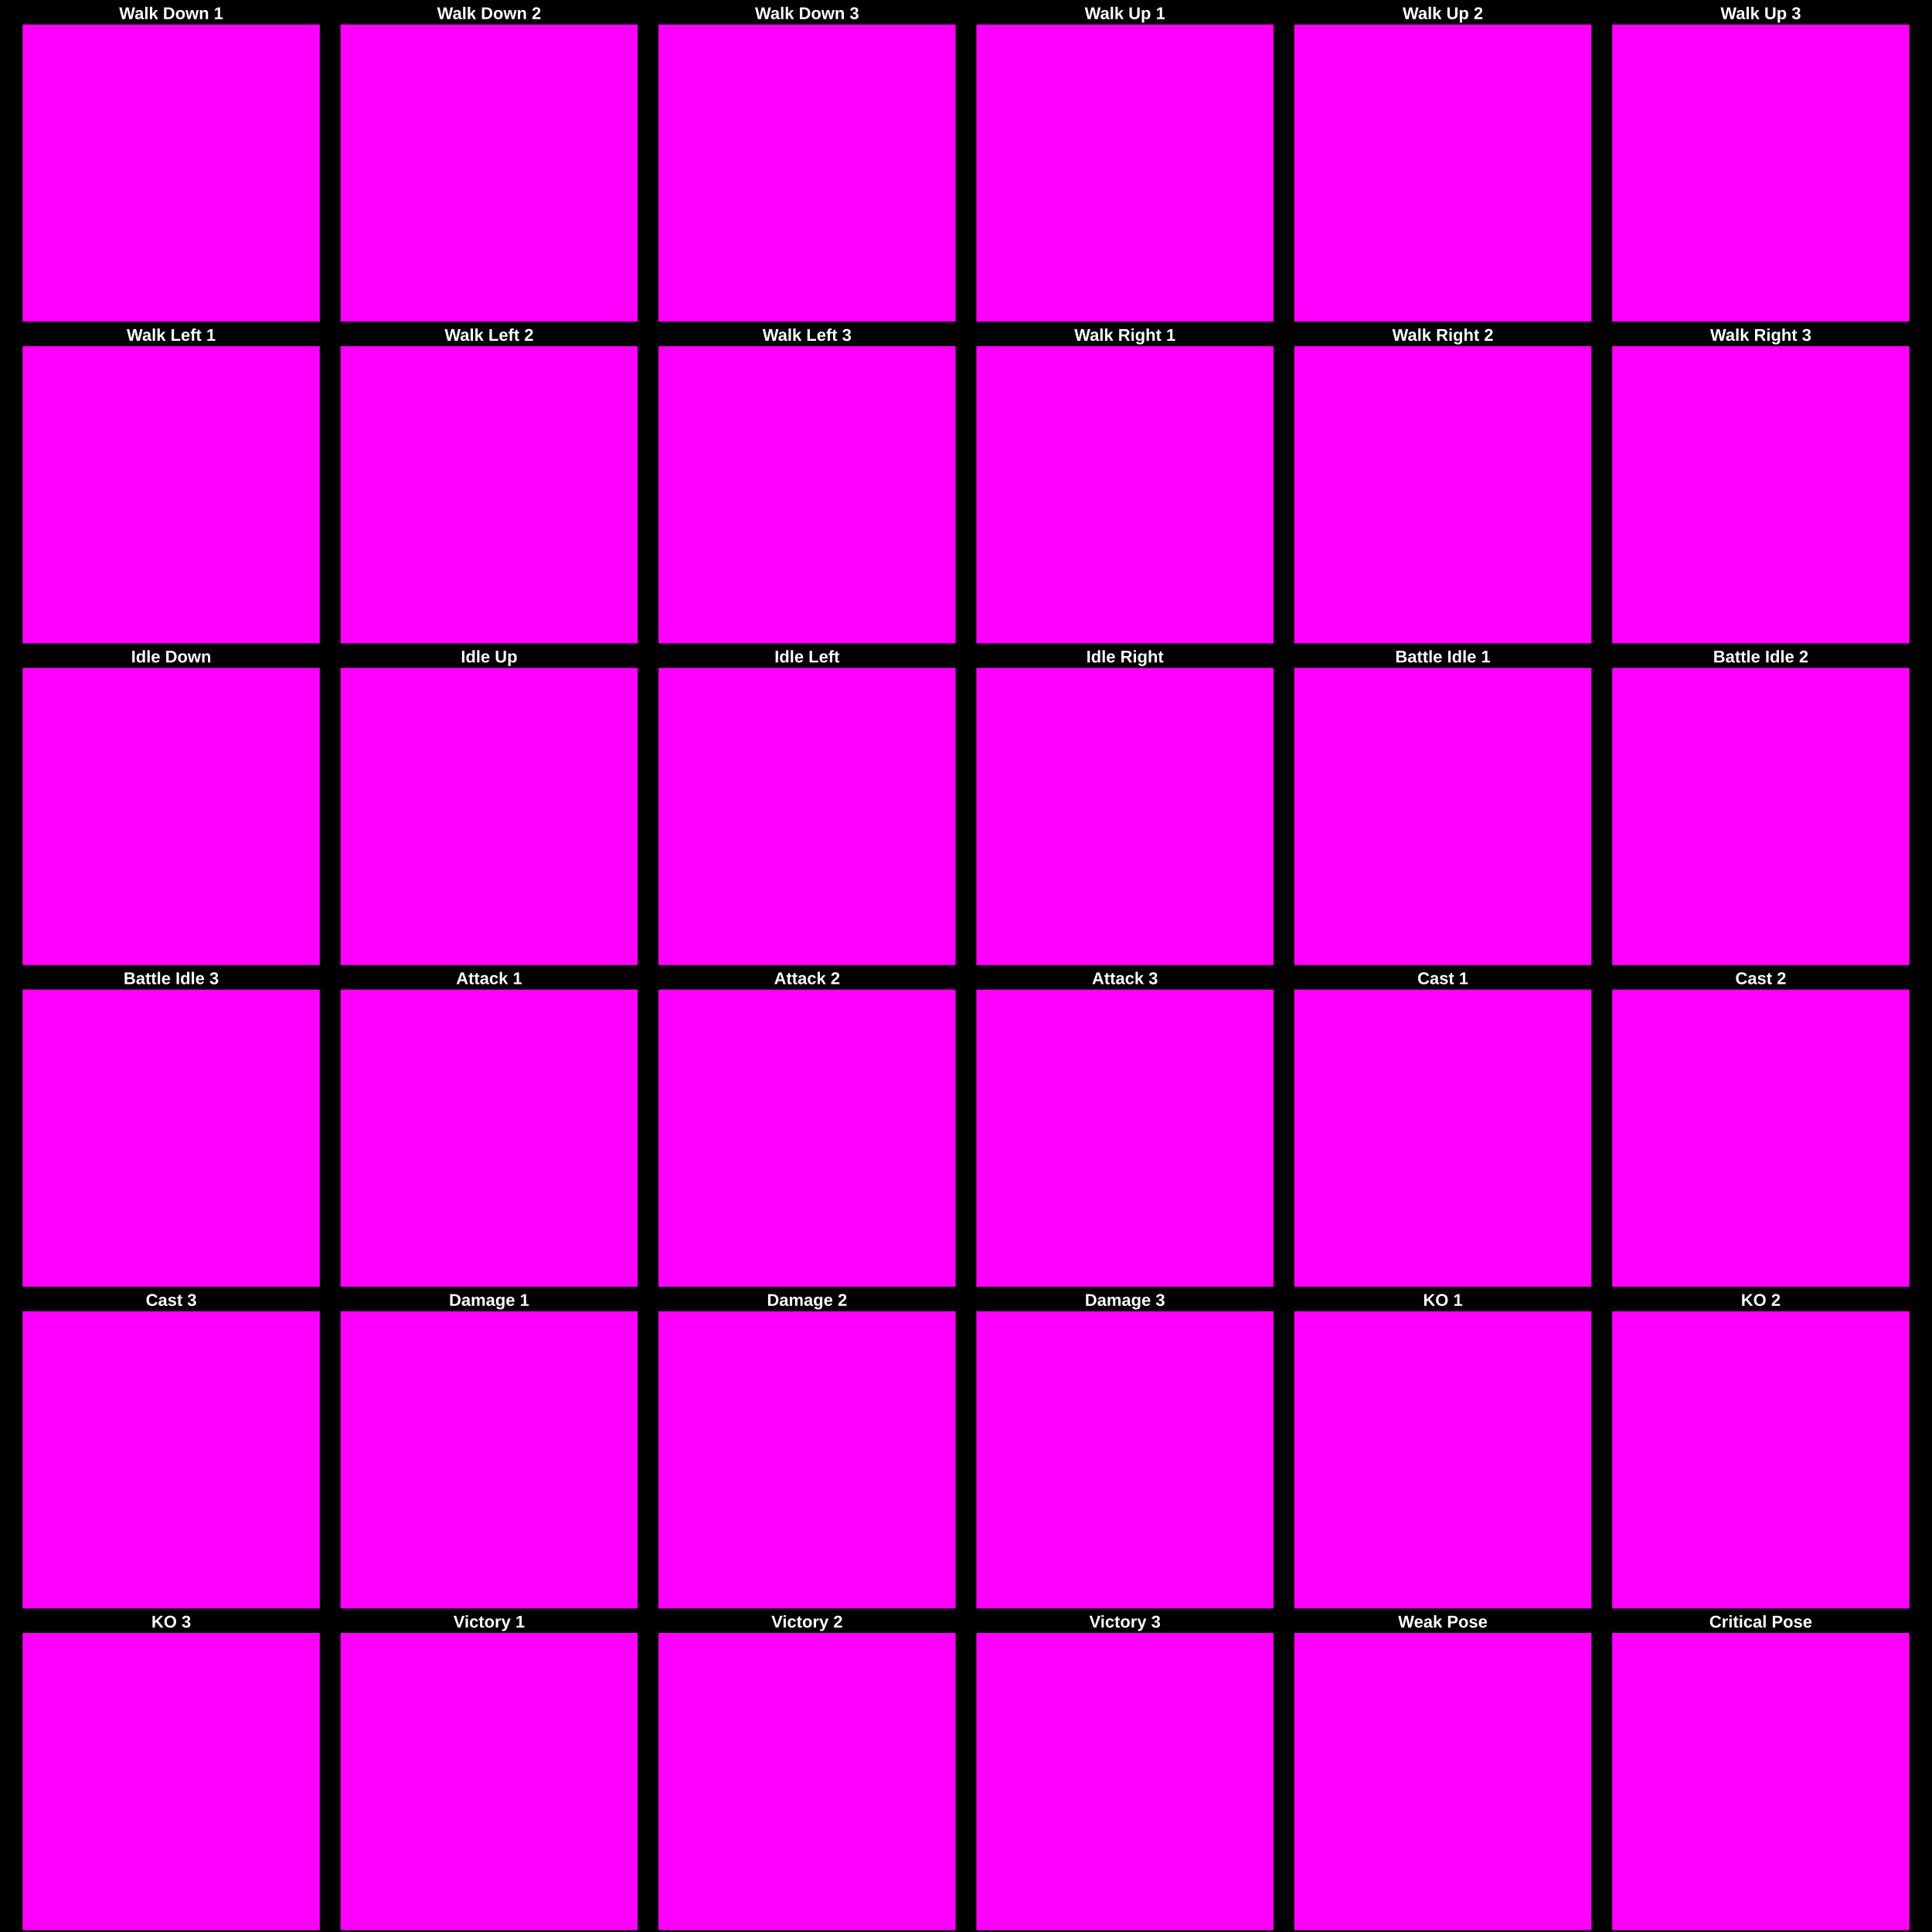
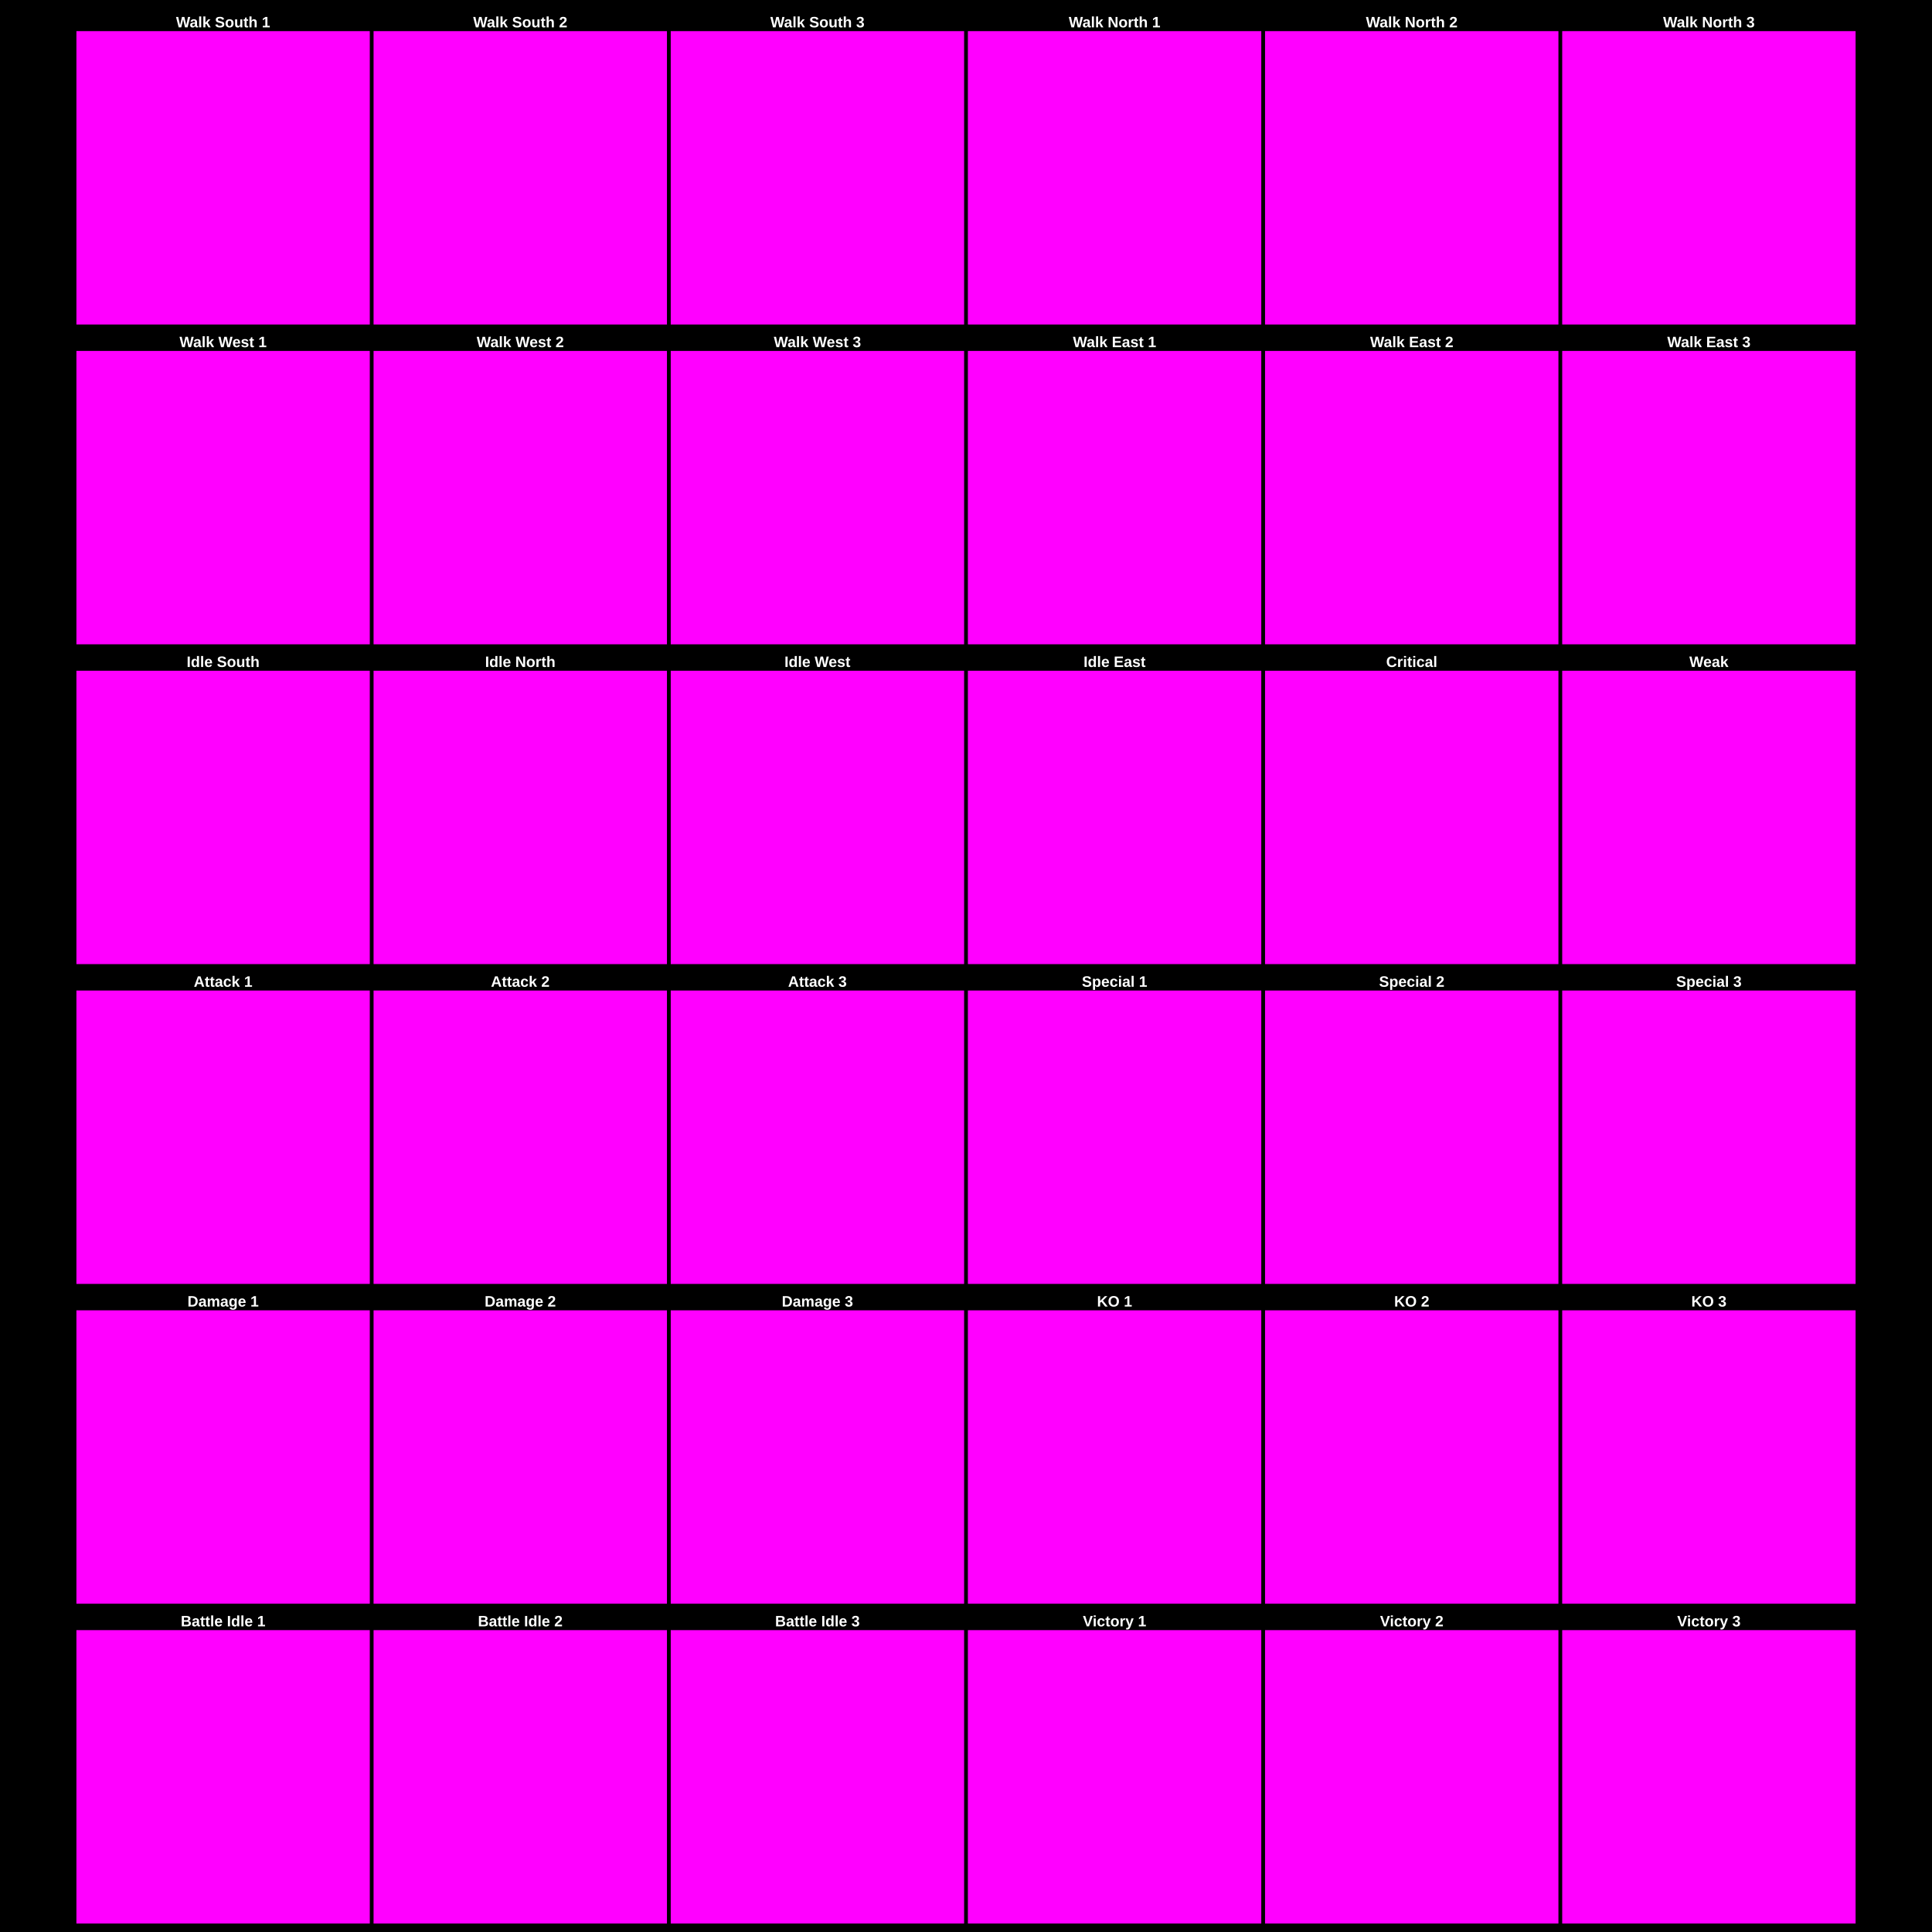
- <svg xmlns="http://www.w3.org/2000/svg" width="2048" height="2048">
-   <rect width="2048" height="2048" fill="#000" />
-   <rect x="24" y="2" width="315" height="24" fill="#000" />
-   <text x="181.5" y="14" fill="#fff" font-size="18" font-weight="bold" font-family="Arial" text-anchor="middle" dominant-baseline="central">Walk Down 1</text>
-   <rect x="24" y="26" width="315" height="315" fill="#f0f" />
-   <rect x="361" y="2" width="315" height="24" fill="#000" />
-   <text x="518.5" y="14" fill="#fff" font-size="18" font-weight="bold" font-family="Arial" text-anchor="middle" dominant-baseline="central">Walk Down 2</text>
-   <rect x="361" y="26" width="315" height="315" fill="#f0f" />
-   <rect x="698" y="2" width="315" height="24" fill="#000" />
-   <text x="855.5" y="14" fill="#fff" font-size="18" font-weight="bold" font-family="Arial" text-anchor="middle" dominant-baseline="central">Walk Down 3</text>
-   <rect x="698" y="26" width="315" height="315" fill="#f0f" />
-   <rect x="1035" y="2" width="315" height="24" fill="#000" />
-   <text x="1192.5" y="14" fill="#fff" font-size="18" font-weight="bold" font-family="Arial" text-anchor="middle" dominant-baseline="central">Walk Up 1</text>
-   <rect x="1035" y="26" width="315" height="315" fill="#f0f" />
-   <rect x="1372" y="2" width="315" height="24" fill="#000" />
-   <text x="1529.5" y="14" fill="#fff" font-size="18" font-weight="bold" font-family="Arial" text-anchor="middle" dominant-baseline="central">Walk Up 2</text>
-   <rect x="1372" y="26" width="315" height="315" fill="#f0f" />
-   <rect x="1709" y="2" width="315" height="24" fill="#000" />
-   <text x="1866.5" y="14" fill="#fff" font-size="18" font-weight="bold" font-family="Arial" text-anchor="middle" dominant-baseline="central">Walk Up 3</text>
-   <rect x="1709" y="26" width="315" height="315" fill="#f0f" />
-   <rect x="24" y="343" width="315" height="24" fill="#000" />
-   <text x="181.5" y="355" fill="#fff" font-size="18" font-weight="bold" font-family="Arial" text-anchor="middle" dominant-baseline="central">Walk Left 1</text>
-   <rect x="24" y="367" width="315" height="315" fill="#f0f" />
-   <rect x="361" y="343" width="315" height="24" fill="#000" />
-   <text x="518.5" y="355" fill="#fff" font-size="18" font-weight="bold" font-family="Arial" text-anchor="middle" dominant-baseline="central">Walk Left 2</text>
-   <rect x="361" y="367" width="315" height="315" fill="#f0f" />
-   <rect x="698" y="343" width="315" height="24" fill="#000" />
-   <text x="855.5" y="355" fill="#fff" font-size="18" font-weight="bold" font-family="Arial" text-anchor="middle" dominant-baseline="central">Walk Left 3</text>
-   <rect x="698" y="367" width="315" height="315" fill="#f0f" />
-   <rect x="1035" y="343" width="315" height="24" fill="#000" />
-   <text x="1192.5" y="355" fill="#fff" font-size="18" font-weight="bold" font-family="Arial" text-anchor="middle" dominant-baseline="central">Walk Right 1</text>
-   <rect x="1035" y="367" width="315" height="315" fill="#f0f" />
-   <rect x="1372" y="343" width="315" height="24" fill="#000" />
-   <text x="1529.5" y="355" fill="#fff" font-size="18" font-weight="bold" font-family="Arial" text-anchor="middle" dominant-baseline="central">Walk Right 2</text>
-   <rect x="1372" y="367" width="315" height="315" fill="#f0f" />
-   <rect x="1709" y="343" width="315" height="24" fill="#000" />
-   <text x="1866.5" y="355" fill="#fff" font-size="18" font-weight="bold" font-family="Arial" text-anchor="middle" dominant-baseline="central">Walk Right 3</text>
-   <rect x="1709" y="367" width="315" height="315" fill="#f0f" />
-   <rect x="24" y="684" width="315" height="24" fill="#000" />
-   <text x="181.5" y="696" fill="#fff" font-size="18" font-weight="bold" font-family="Arial" text-anchor="middle" dominant-baseline="central">Idle Down</text>
-   <rect x="24" y="708" width="315" height="315" fill="#f0f" />
-   <rect x="361" y="684" width="315" height="24" fill="#000" />
-   <text x="518.5" y="696" fill="#fff" font-size="18" font-weight="bold" font-family="Arial" text-anchor="middle" dominant-baseline="central">Idle Up</text>
-   <rect x="361" y="708" width="315" height="315" fill="#f0f" />
-   <rect x="698" y="684" width="315" height="24" fill="#000" />
-   <text x="855.5" y="696" fill="#fff" font-size="18" font-weight="bold" font-family="Arial" text-anchor="middle" dominant-baseline="central">Idle Left</text>
-   <rect x="698" y="708" width="315" height="315" fill="#f0f" />
-   <rect x="1035" y="684" width="315" height="24" fill="#000" />
-   <text x="1192.5" y="696" fill="#fff" font-size="18" font-weight="bold" font-family="Arial" text-anchor="middle" dominant-baseline="central">Idle Right</text>
-   <rect x="1035" y="708" width="315" height="315" fill="#f0f" />
-   <rect x="1372" y="684" width="315" height="24" fill="#000" />
-   <text x="1529.5" y="696" fill="#fff" font-size="18" font-weight="bold" font-family="Arial" text-anchor="middle" dominant-baseline="central">Battle Idle 1</text>
-   <rect x="1372" y="708" width="315" height="315" fill="#f0f" />
-   <rect x="1709" y="684" width="315" height="24" fill="#000" />
-   <text x="1866.5" y="696" fill="#fff" font-size="18" font-weight="bold" font-family="Arial" text-anchor="middle" dominant-baseline="central">Battle Idle 2</text>
-   <rect x="1709" y="708" width="315" height="315" fill="#f0f" />
-   <rect x="24" y="1025" width="315" height="24" fill="#000" />
-   <text x="181.5" y="1037" fill="#fff" font-size="18" font-weight="bold" font-family="Arial" text-anchor="middle" dominant-baseline="central">Battle Idle 3</text>
-   <rect x="24" y="1049" width="315" height="315" fill="#f0f" />
-   <rect x="361" y="1025" width="315" height="24" fill="#000" />
-   <text x="518.5" y="1037" fill="#fff" font-size="18" font-weight="bold" font-family="Arial" text-anchor="middle" dominant-baseline="central">Attack 1</text>
-   <rect x="361" y="1049" width="315" height="315" fill="#f0f" />
-   <rect x="698" y="1025" width="315" height="24" fill="#000" />
-   <text x="855.5" y="1037" fill="#fff" font-size="18" font-weight="bold" font-family="Arial" text-anchor="middle" dominant-baseline="central">Attack 2</text>
-   <rect x="698" y="1049" width="315" height="315" fill="#f0f" />
-   <rect x="1035" y="1025" width="315" height="24" fill="#000" />
-   <text x="1192.5" y="1037" fill="#fff" font-size="18" font-weight="bold" font-family="Arial" text-anchor="middle" dominant-baseline="central">Attack 3</text>
-   <rect x="1035" y="1049" width="315" height="315" fill="#f0f" />
-   <rect x="1372" y="1025" width="315" height="24" fill="#000" />
-   <text x="1529.5" y="1037" fill="#fff" font-size="18" font-weight="bold" font-family="Arial" text-anchor="middle" dominant-baseline="central">Cast 1</text>
-   <rect x="1372" y="1049" width="315" height="315" fill="#f0f" />
-   <rect x="1709" y="1025" width="315" height="24" fill="#000" />
-   <text x="1866.5" y="1037" fill="#fff" font-size="18" font-weight="bold" font-family="Arial" text-anchor="middle" dominant-baseline="central">Cast 2</text>
-   <rect x="1709" y="1049" width="315" height="315" fill="#f0f" />
-   <rect x="24" y="1366" width="315" height="24" fill="#000" />
-   <text x="181.5" y="1378" fill="#fff" font-size="18" font-weight="bold" font-family="Arial" text-anchor="middle" dominant-baseline="central">Cast 3</text>
-   <rect x="24" y="1390" width="315" height="315" fill="#f0f" />
-   <rect x="361" y="1366" width="315" height="24" fill="#000" />
-   <text x="518.5" y="1378" fill="#fff" font-size="18" font-weight="bold" font-family="Arial" text-anchor="middle" dominant-baseline="central">Damage 1</text>
-   <rect x="361" y="1390" width="315" height="315" fill="#f0f" />
-   <rect x="698" y="1366" width="315" height="24" fill="#000" />
-   <text x="855.5" y="1378" fill="#fff" font-size="18" font-weight="bold" font-family="Arial" text-anchor="middle" dominant-baseline="central">Damage 2</text>
-   <rect x="698" y="1390" width="315" height="315" fill="#f0f" />
-   <rect x="1035" y="1366" width="315" height="24" fill="#000" />
-   <text x="1192.5" y="1378" fill="#fff" font-size="18" font-weight="bold" font-family="Arial" text-anchor="middle" dominant-baseline="central">Damage 3</text>
-   <rect x="1035" y="1390" width="315" height="315" fill="#f0f" />
-   <rect x="1372" y="1366" width="315" height="24" fill="#000" />
-   <text x="1529.5" y="1378" fill="#fff" font-size="18" font-weight="bold" font-family="Arial" text-anchor="middle" dominant-baseline="central">KO 1</text>
-   <rect x="1372" y="1390" width="315" height="315" fill="#f0f" />
-   <rect x="1709" y="1366" width="315" height="24" fill="#000" />
-   <text x="1866.5" y="1378" fill="#fff" font-size="18" font-weight="bold" font-family="Arial" text-anchor="middle" dominant-baseline="central">KO 2</text>
-   <rect x="1709" y="1390" width="315" height="315" fill="#f0f" />
-   <rect x="24" y="1707" width="315" height="24" fill="#000" />
-   <text x="181.5" y="1719" fill="#fff" font-size="18" font-weight="bold" font-family="Arial" text-anchor="middle" dominant-baseline="central">KO 3</text>
-   <rect x="24" y="1731" width="315" height="315" fill="#f0f" />
-   <rect x="361" y="1707" width="315" height="24" fill="#000" />
-   <text x="518.5" y="1719" fill="#fff" font-size="18" font-weight="bold" font-family="Arial" text-anchor="middle" dominant-baseline="central">Victory 1</text>
-   <rect x="361" y="1731" width="315" height="315" fill="#f0f" />
-   <rect x="698" y="1707" width="315" height="24" fill="#000" />
-   <text x="855.5" y="1719" fill="#fff" font-size="18" font-weight="bold" font-family="Arial" text-anchor="middle" dominant-baseline="central">Victory 2</text>
-   <rect x="698" y="1731" width="315" height="315" fill="#f0f" />
-   <rect x="1035" y="1707" width="315" height="24" fill="#000" />
-   <text x="1192.5" y="1719" fill="#fff" font-size="18" font-weight="bold" font-family="Arial" text-anchor="middle" dominant-baseline="central">Victory 3</text>
-   <rect x="1035" y="1731" width="315" height="315" fill="#f0f" />
-   <rect x="1372" y="1707" width="315" height="24" fill="#000" />
-   <text x="1529.5" y="1719" fill="#fff" font-size="18" font-weight="bold" font-family="Arial" text-anchor="middle" dominant-baseline="central">Weak Pose</text>
-   <rect x="1372" y="1731" width="315" height="315" fill="#f0f" />
-   <rect x="1709" y="1707" width="315" height="24" fill="#000" />
-   <text x="1866.5" y="1719" fill="#fff" font-size="18" font-weight="bold" font-family="Arial" text-anchor="middle" dominant-baseline="central">Critical Pose</text>
-   <rect x="1709" y="1731" width="315" height="315" fill="#f0f" />
+ <svg xmlns="http://www.w3.org/2000/svg" width="2048" height="2048" viewBox="0 0 2048 2048">
+   <rect width="2048" height="2048" fill="#000000" />
+   <rect x="81" y="9" width="311" height="24" fill="#000000" />
+   <text x="236.5" y="29" fill="#FFFFFF" font-family="Arial,Helvetica,sans-serif" font-size="16" font-weight="bold" text-anchor="middle">Walk South 1</text>
+   <rect x="81" y="33" width="311" height="311" fill="#FF00FF" />
+   <rect x="396" y="9" width="311" height="24" fill="#000000" />
+   <text x="551.5" y="29" fill="#FFFFFF" font-family="Arial,Helvetica,sans-serif" font-size="16" font-weight="bold" text-anchor="middle">Walk South 2</text>
+   <rect x="396" y="33" width="311" height="311" fill="#FF00FF" />
+   <rect x="711" y="9" width="311" height="24" fill="#000000" />
+   <text x="866.5" y="29" fill="#FFFFFF" font-family="Arial,Helvetica,sans-serif" font-size="16" font-weight="bold" text-anchor="middle">Walk South 3</text>
+   <rect x="711" y="33" width="311" height="311" fill="#FF00FF" />
+   <rect x="1026" y="9" width="311" height="24" fill="#000000" />
+   <text x="1181.5" y="29" fill="#FFFFFF" font-family="Arial,Helvetica,sans-serif" font-size="16" font-weight="bold" text-anchor="middle">Walk North 1</text>
+   <rect x="1026" y="33" width="311" height="311" fill="#FF00FF" />
+   <rect x="1341" y="9" width="311" height="24" fill="#000000" />
+   <text x="1496.5" y="29" fill="#FFFFFF" font-family="Arial,Helvetica,sans-serif" font-size="16" font-weight="bold" text-anchor="middle">Walk North 2</text>
+   <rect x="1341" y="33" width="311" height="311" fill="#FF00FF" />
+   <rect x="1656" y="9" width="311" height="24" fill="#000000" />
+   <text x="1811.5" y="29" fill="#FFFFFF" font-family="Arial,Helvetica,sans-serif" font-size="16" font-weight="bold" text-anchor="middle">Walk North 3</text>
+   <rect x="1656" y="33" width="311" height="311" fill="#FF00FF" />
+   <rect x="81" y="348" width="311" height="24" fill="#000000" />
+   <text x="236.5" y="368" fill="#FFFFFF" font-family="Arial,Helvetica,sans-serif" font-size="16" font-weight="bold" text-anchor="middle">Walk West 1</text>
+   <rect x="81" y="372" width="311" height="311" fill="#FF00FF" />
+   <rect x="396" y="348" width="311" height="24" fill="#000000" />
+   <text x="551.5" y="368" fill="#FFFFFF" font-family="Arial,Helvetica,sans-serif" font-size="16" font-weight="bold" text-anchor="middle">Walk West 2</text>
+   <rect x="396" y="372" width="311" height="311" fill="#FF00FF" />
+   <rect x="711" y="348" width="311" height="24" fill="#000000" />
+   <text x="866.5" y="368" fill="#FFFFFF" font-family="Arial,Helvetica,sans-serif" font-size="16" font-weight="bold" text-anchor="middle">Walk West 3</text>
+   <rect x="711" y="372" width="311" height="311" fill="#FF00FF" />
+   <rect x="1026" y="348" width="311" height="24" fill="#000000" />
+   <text x="1181.5" y="368" fill="#FFFFFF" font-family="Arial,Helvetica,sans-serif" font-size="16" font-weight="bold" text-anchor="middle">Walk East 1</text>
+   <rect x="1026" y="372" width="311" height="311" fill="#FF00FF" />
+   <rect x="1341" y="348" width="311" height="24" fill="#000000" />
+   <text x="1496.5" y="368" fill="#FFFFFF" font-family="Arial,Helvetica,sans-serif" font-size="16" font-weight="bold" text-anchor="middle">Walk East 2</text>
+   <rect x="1341" y="372" width="311" height="311" fill="#FF00FF" />
+   <rect x="1656" y="348" width="311" height="24" fill="#000000" />
+   <text x="1811.5" y="368" fill="#FFFFFF" font-family="Arial,Helvetica,sans-serif" font-size="16" font-weight="bold" text-anchor="middle">Walk East 3</text>
+   <rect x="1656" y="372" width="311" height="311" fill="#FF00FF" />
+   <rect x="81" y="687" width="311" height="24" fill="#000000" />
+   <text x="236.5" y="707" fill="#FFFFFF" font-family="Arial,Helvetica,sans-serif" font-size="16" font-weight="bold" text-anchor="middle">Idle South</text>
+   <rect x="81" y="711" width="311" height="311" fill="#FF00FF" />
+   <rect x="396" y="687" width="311" height="24" fill="#000000" />
+   <text x="551.5" y="707" fill="#FFFFFF" font-family="Arial,Helvetica,sans-serif" font-size="16" font-weight="bold" text-anchor="middle">Idle North</text>
+   <rect x="396" y="711" width="311" height="311" fill="#FF00FF" />
+   <rect x="711" y="687" width="311" height="24" fill="#000000" />
+   <text x="866.5" y="707" fill="#FFFFFF" font-family="Arial,Helvetica,sans-serif" font-size="16" font-weight="bold" text-anchor="middle">Idle West</text>
+   <rect x="711" y="711" width="311" height="311" fill="#FF00FF" />
+   <rect x="1026" y="687" width="311" height="24" fill="#000000" />
+   <text x="1181.5" y="707" fill="#FFFFFF" font-family="Arial,Helvetica,sans-serif" font-size="16" font-weight="bold" text-anchor="middle">Idle East</text>
+   <rect x="1026" y="711" width="311" height="311" fill="#FF00FF" />
+   <rect x="1341" y="687" width="311" height="24" fill="#000000" />
+   <text x="1496.5" y="707" fill="#FFFFFF" font-family="Arial,Helvetica,sans-serif" font-size="16" font-weight="bold" text-anchor="middle">Critical</text>
+   <rect x="1341" y="711" width="311" height="311" fill="#FF00FF" />
+   <rect x="1656" y="687" width="311" height="24" fill="#000000" />
+   <text x="1811.5" y="707" fill="#FFFFFF" font-family="Arial,Helvetica,sans-serif" font-size="16" font-weight="bold" text-anchor="middle">Weak</text>
+   <rect x="1656" y="711" width="311" height="311" fill="#FF00FF" />
+   <rect x="81" y="1026" width="311" height="24" fill="#000000" />
+   <text x="236.5" y="1046" fill="#FFFFFF" font-family="Arial,Helvetica,sans-serif" font-size="16" font-weight="bold" text-anchor="middle">Attack 1</text>
+   <rect x="81" y="1050" width="311" height="311" fill="#FF00FF" />
+   <rect x="396" y="1026" width="311" height="24" fill="#000000" />
+   <text x="551.5" y="1046" fill="#FFFFFF" font-family="Arial,Helvetica,sans-serif" font-size="16" font-weight="bold" text-anchor="middle">Attack 2</text>
+   <rect x="396" y="1050" width="311" height="311" fill="#FF00FF" />
+   <rect x="711" y="1026" width="311" height="24" fill="#000000" />
+   <text x="866.5" y="1046" fill="#FFFFFF" font-family="Arial,Helvetica,sans-serif" font-size="16" font-weight="bold" text-anchor="middle">Attack 3</text>
+   <rect x="711" y="1050" width="311" height="311" fill="#FF00FF" />
+   <rect x="1026" y="1026" width="311" height="24" fill="#000000" />
+   <text x="1181.5" y="1046" fill="#FFFFFF" font-family="Arial,Helvetica,sans-serif" font-size="16" font-weight="bold" text-anchor="middle">Special 1</text>
+   <rect x="1026" y="1050" width="311" height="311" fill="#FF00FF" />
+   <rect x="1341" y="1026" width="311" height="24" fill="#000000" />
+   <text x="1496.5" y="1046" fill="#FFFFFF" font-family="Arial,Helvetica,sans-serif" font-size="16" font-weight="bold" text-anchor="middle">Special 2</text>
+   <rect x="1341" y="1050" width="311" height="311" fill="#FF00FF" />
+   <rect x="1656" y="1026" width="311" height="24" fill="#000000" />
+   <text x="1811.5" y="1046" fill="#FFFFFF" font-family="Arial,Helvetica,sans-serif" font-size="16" font-weight="bold" text-anchor="middle">Special 3</text>
+   <rect x="1656" y="1050" width="311" height="311" fill="#FF00FF" />
+   <rect x="81" y="1365" width="311" height="24" fill="#000000" />
+   <text x="236.5" y="1385" fill="#FFFFFF" font-family="Arial,Helvetica,sans-serif" font-size="16" font-weight="bold" text-anchor="middle">Damage 1</text>
+   <rect x="81" y="1389" width="311" height="311" fill="#FF00FF" />
+   <rect x="396" y="1365" width="311" height="24" fill="#000000" />
+   <text x="551.5" y="1385" fill="#FFFFFF" font-family="Arial,Helvetica,sans-serif" font-size="16" font-weight="bold" text-anchor="middle">Damage 2</text>
+   <rect x="396" y="1389" width="311" height="311" fill="#FF00FF" />
+   <rect x="711" y="1365" width="311" height="24" fill="#000000" />
+   <text x="866.5" y="1385" fill="#FFFFFF" font-family="Arial,Helvetica,sans-serif" font-size="16" font-weight="bold" text-anchor="middle">Damage 3</text>
+   <rect x="711" y="1389" width="311" height="311" fill="#FF00FF" />
+   <rect x="1026" y="1365" width="311" height="24" fill="#000000" />
+   <text x="1181.5" y="1385" fill="#FFFFFF" font-family="Arial,Helvetica,sans-serif" font-size="16" font-weight="bold" text-anchor="middle">KO 1</text>
+   <rect x="1026" y="1389" width="311" height="311" fill="#FF00FF" />
+   <rect x="1341" y="1365" width="311" height="24" fill="#000000" />
+   <text x="1496.5" y="1385" fill="#FFFFFF" font-family="Arial,Helvetica,sans-serif" font-size="16" font-weight="bold" text-anchor="middle">KO 2</text>
+   <rect x="1341" y="1389" width="311" height="311" fill="#FF00FF" />
+   <rect x="1656" y="1365" width="311" height="24" fill="#000000" />
+   <text x="1811.5" y="1385" fill="#FFFFFF" font-family="Arial,Helvetica,sans-serif" font-size="16" font-weight="bold" text-anchor="middle">KO 3</text>
+   <rect x="1656" y="1389" width="311" height="311" fill="#FF00FF" />
+   <rect x="81" y="1704" width="311" height="24" fill="#000000" />
+   <text x="236.5" y="1724" fill="#FFFFFF" font-family="Arial,Helvetica,sans-serif" font-size="16" font-weight="bold" text-anchor="middle">Battle Idle 1</text>
+   <rect x="81" y="1728" width="311" height="311" fill="#FF00FF" />
+   <rect x="396" y="1704" width="311" height="24" fill="#000000" />
+   <text x="551.5" y="1724" fill="#FFFFFF" font-family="Arial,Helvetica,sans-serif" font-size="16" font-weight="bold" text-anchor="middle">Battle Idle 2</text>
+   <rect x="396" y="1728" width="311" height="311" fill="#FF00FF" />
+   <rect x="711" y="1704" width="311" height="24" fill="#000000" />
+   <text x="866.5" y="1724" fill="#FFFFFF" font-family="Arial,Helvetica,sans-serif" font-size="16" font-weight="bold" text-anchor="middle">Battle Idle 3</text>
+   <rect x="711" y="1728" width="311" height="311" fill="#FF00FF" />
+   <rect x="1026" y="1704" width="311" height="24" fill="#000000" />
+   <text x="1181.5" y="1724" fill="#FFFFFF" font-family="Arial,Helvetica,sans-serif" font-size="16" font-weight="bold" text-anchor="middle">Victory 1</text>
+   <rect x="1026" y="1728" width="311" height="311" fill="#FF00FF" />
+   <rect x="1341" y="1704" width="311" height="24" fill="#000000" />
+   <text x="1496.5" y="1724" fill="#FFFFFF" font-family="Arial,Helvetica,sans-serif" font-size="16" font-weight="bold" text-anchor="middle">Victory 2</text>
+   <rect x="1341" y="1728" width="311" height="311" fill="#FF00FF" />
+   <rect x="1656" y="1704" width="311" height="24" fill="#000000" />
+   <text x="1811.5" y="1724" fill="#FFFFFF" font-family="Arial,Helvetica,sans-serif" font-size="16" font-weight="bold" text-anchor="middle">Victory 3</text>
+   <rect x="1656" y="1728" width="311" height="311" fill="#FF00FF" />
</svg>
